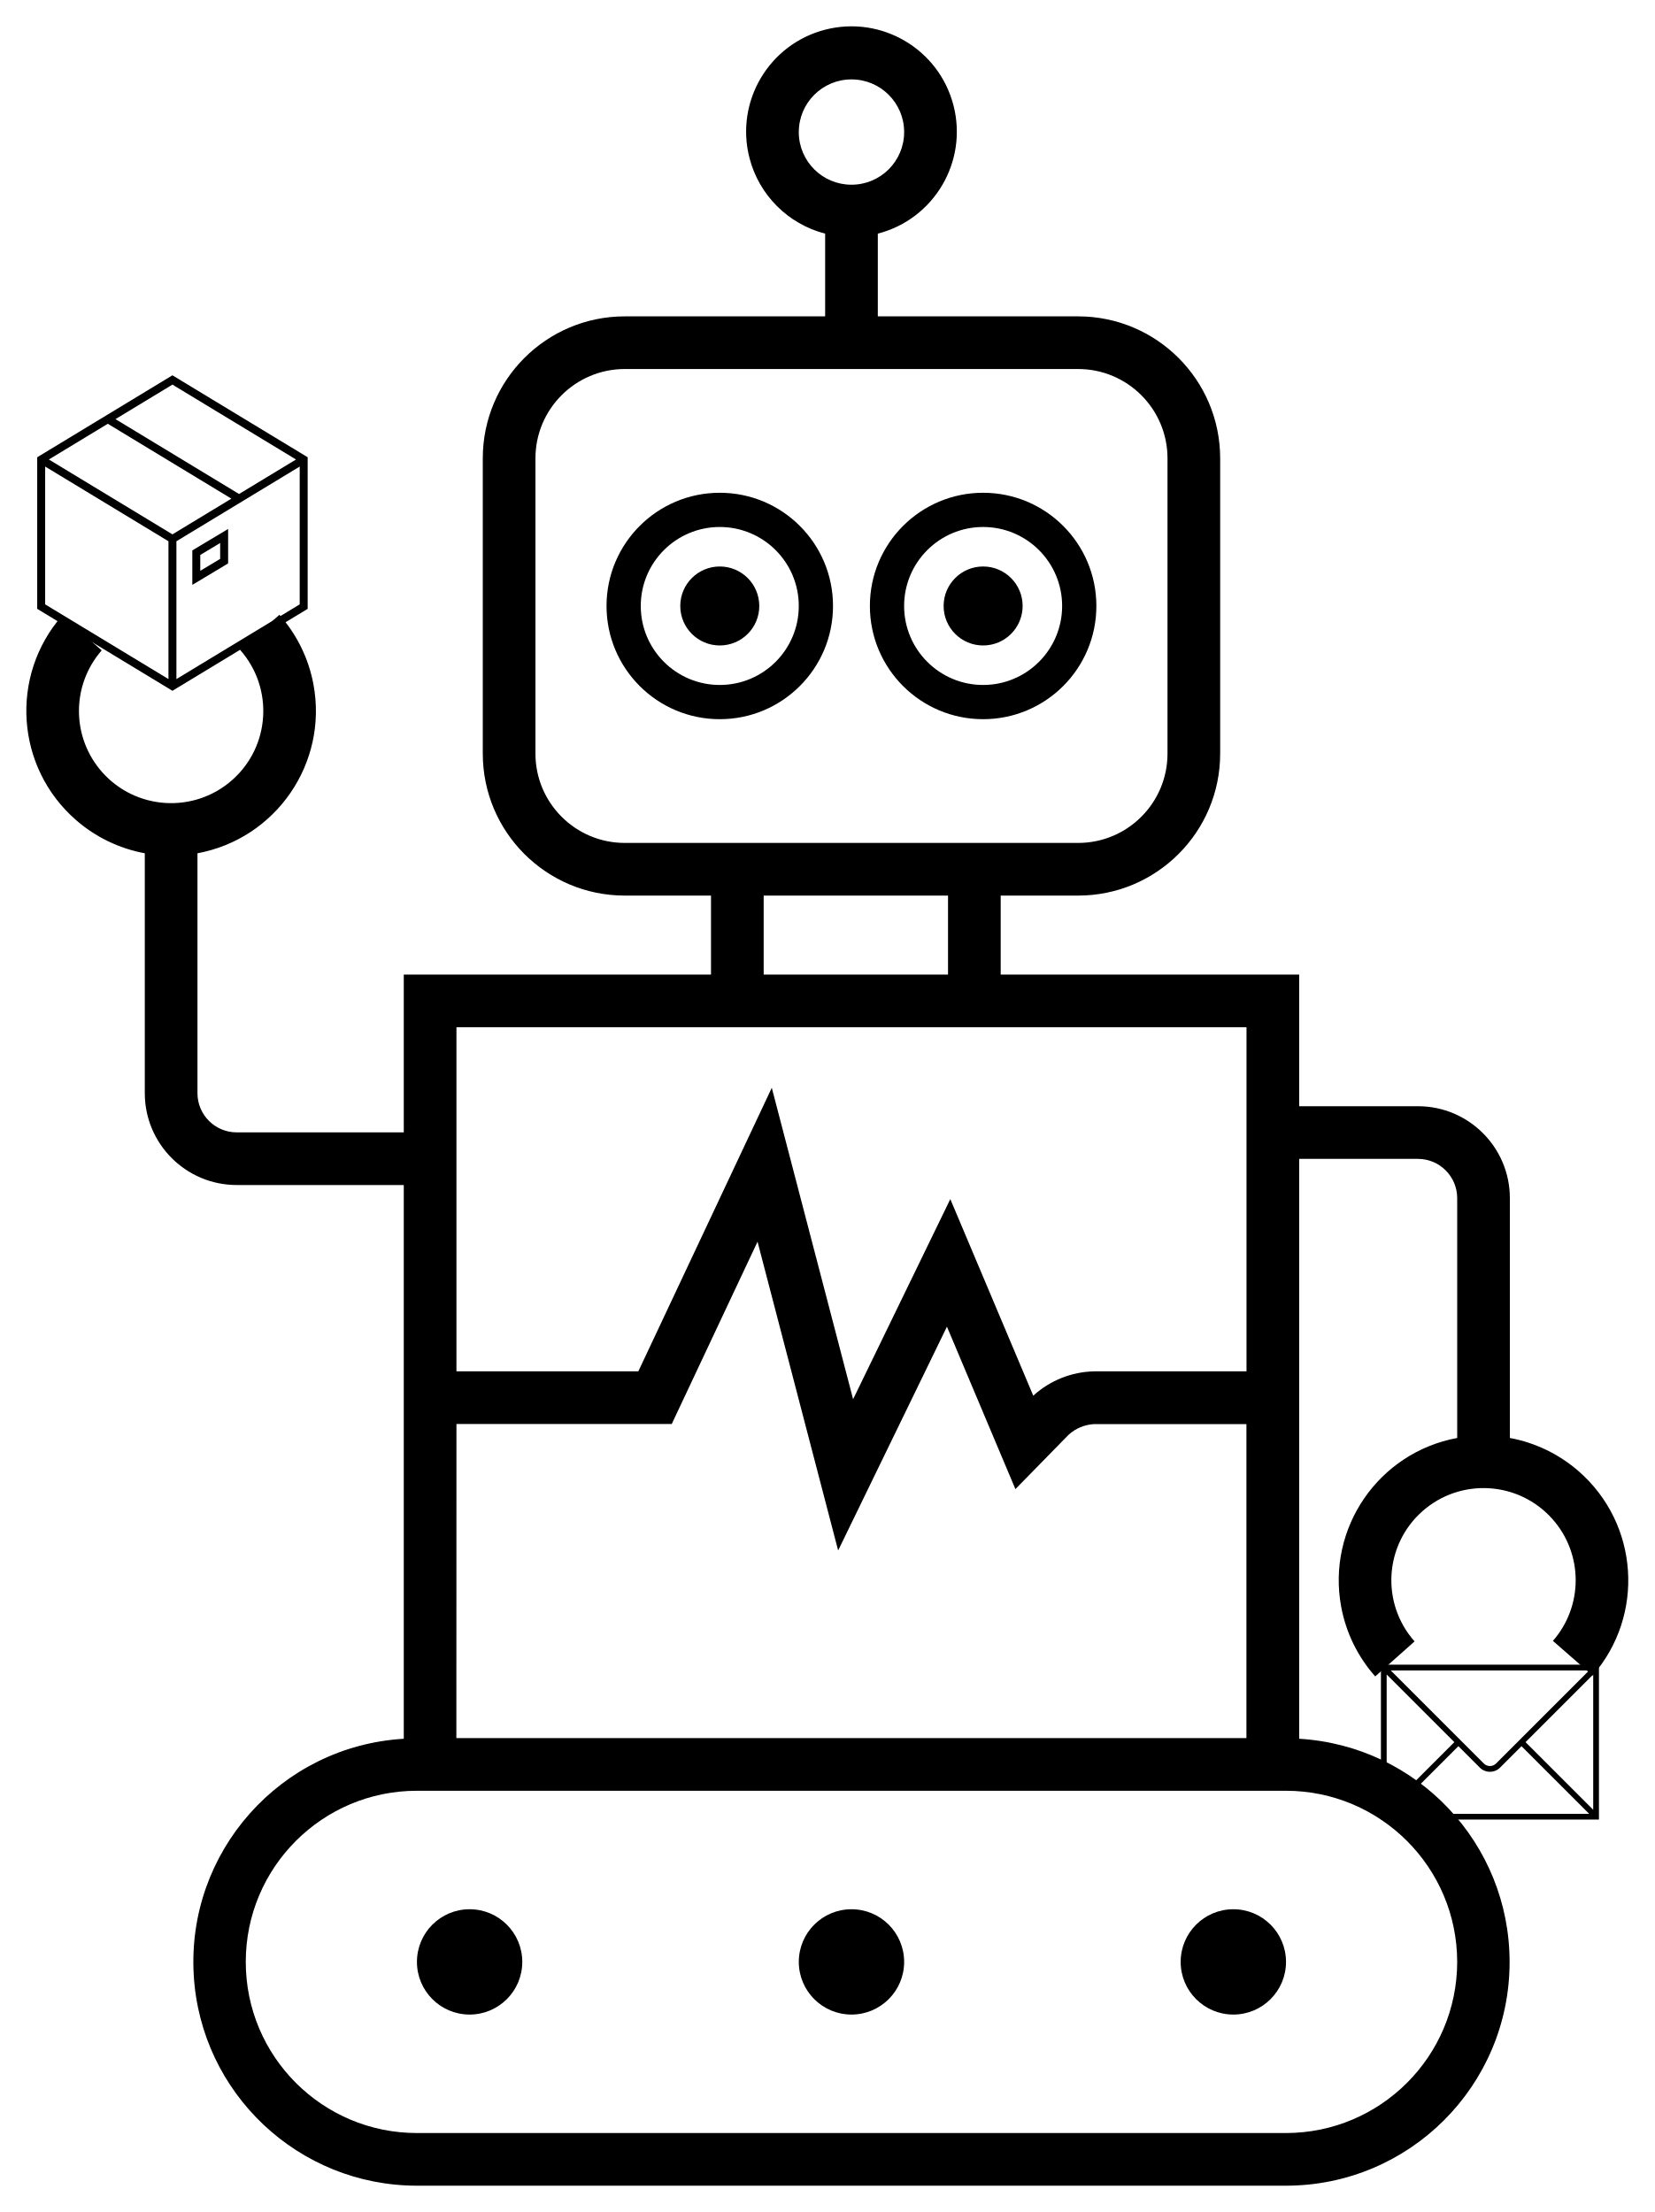
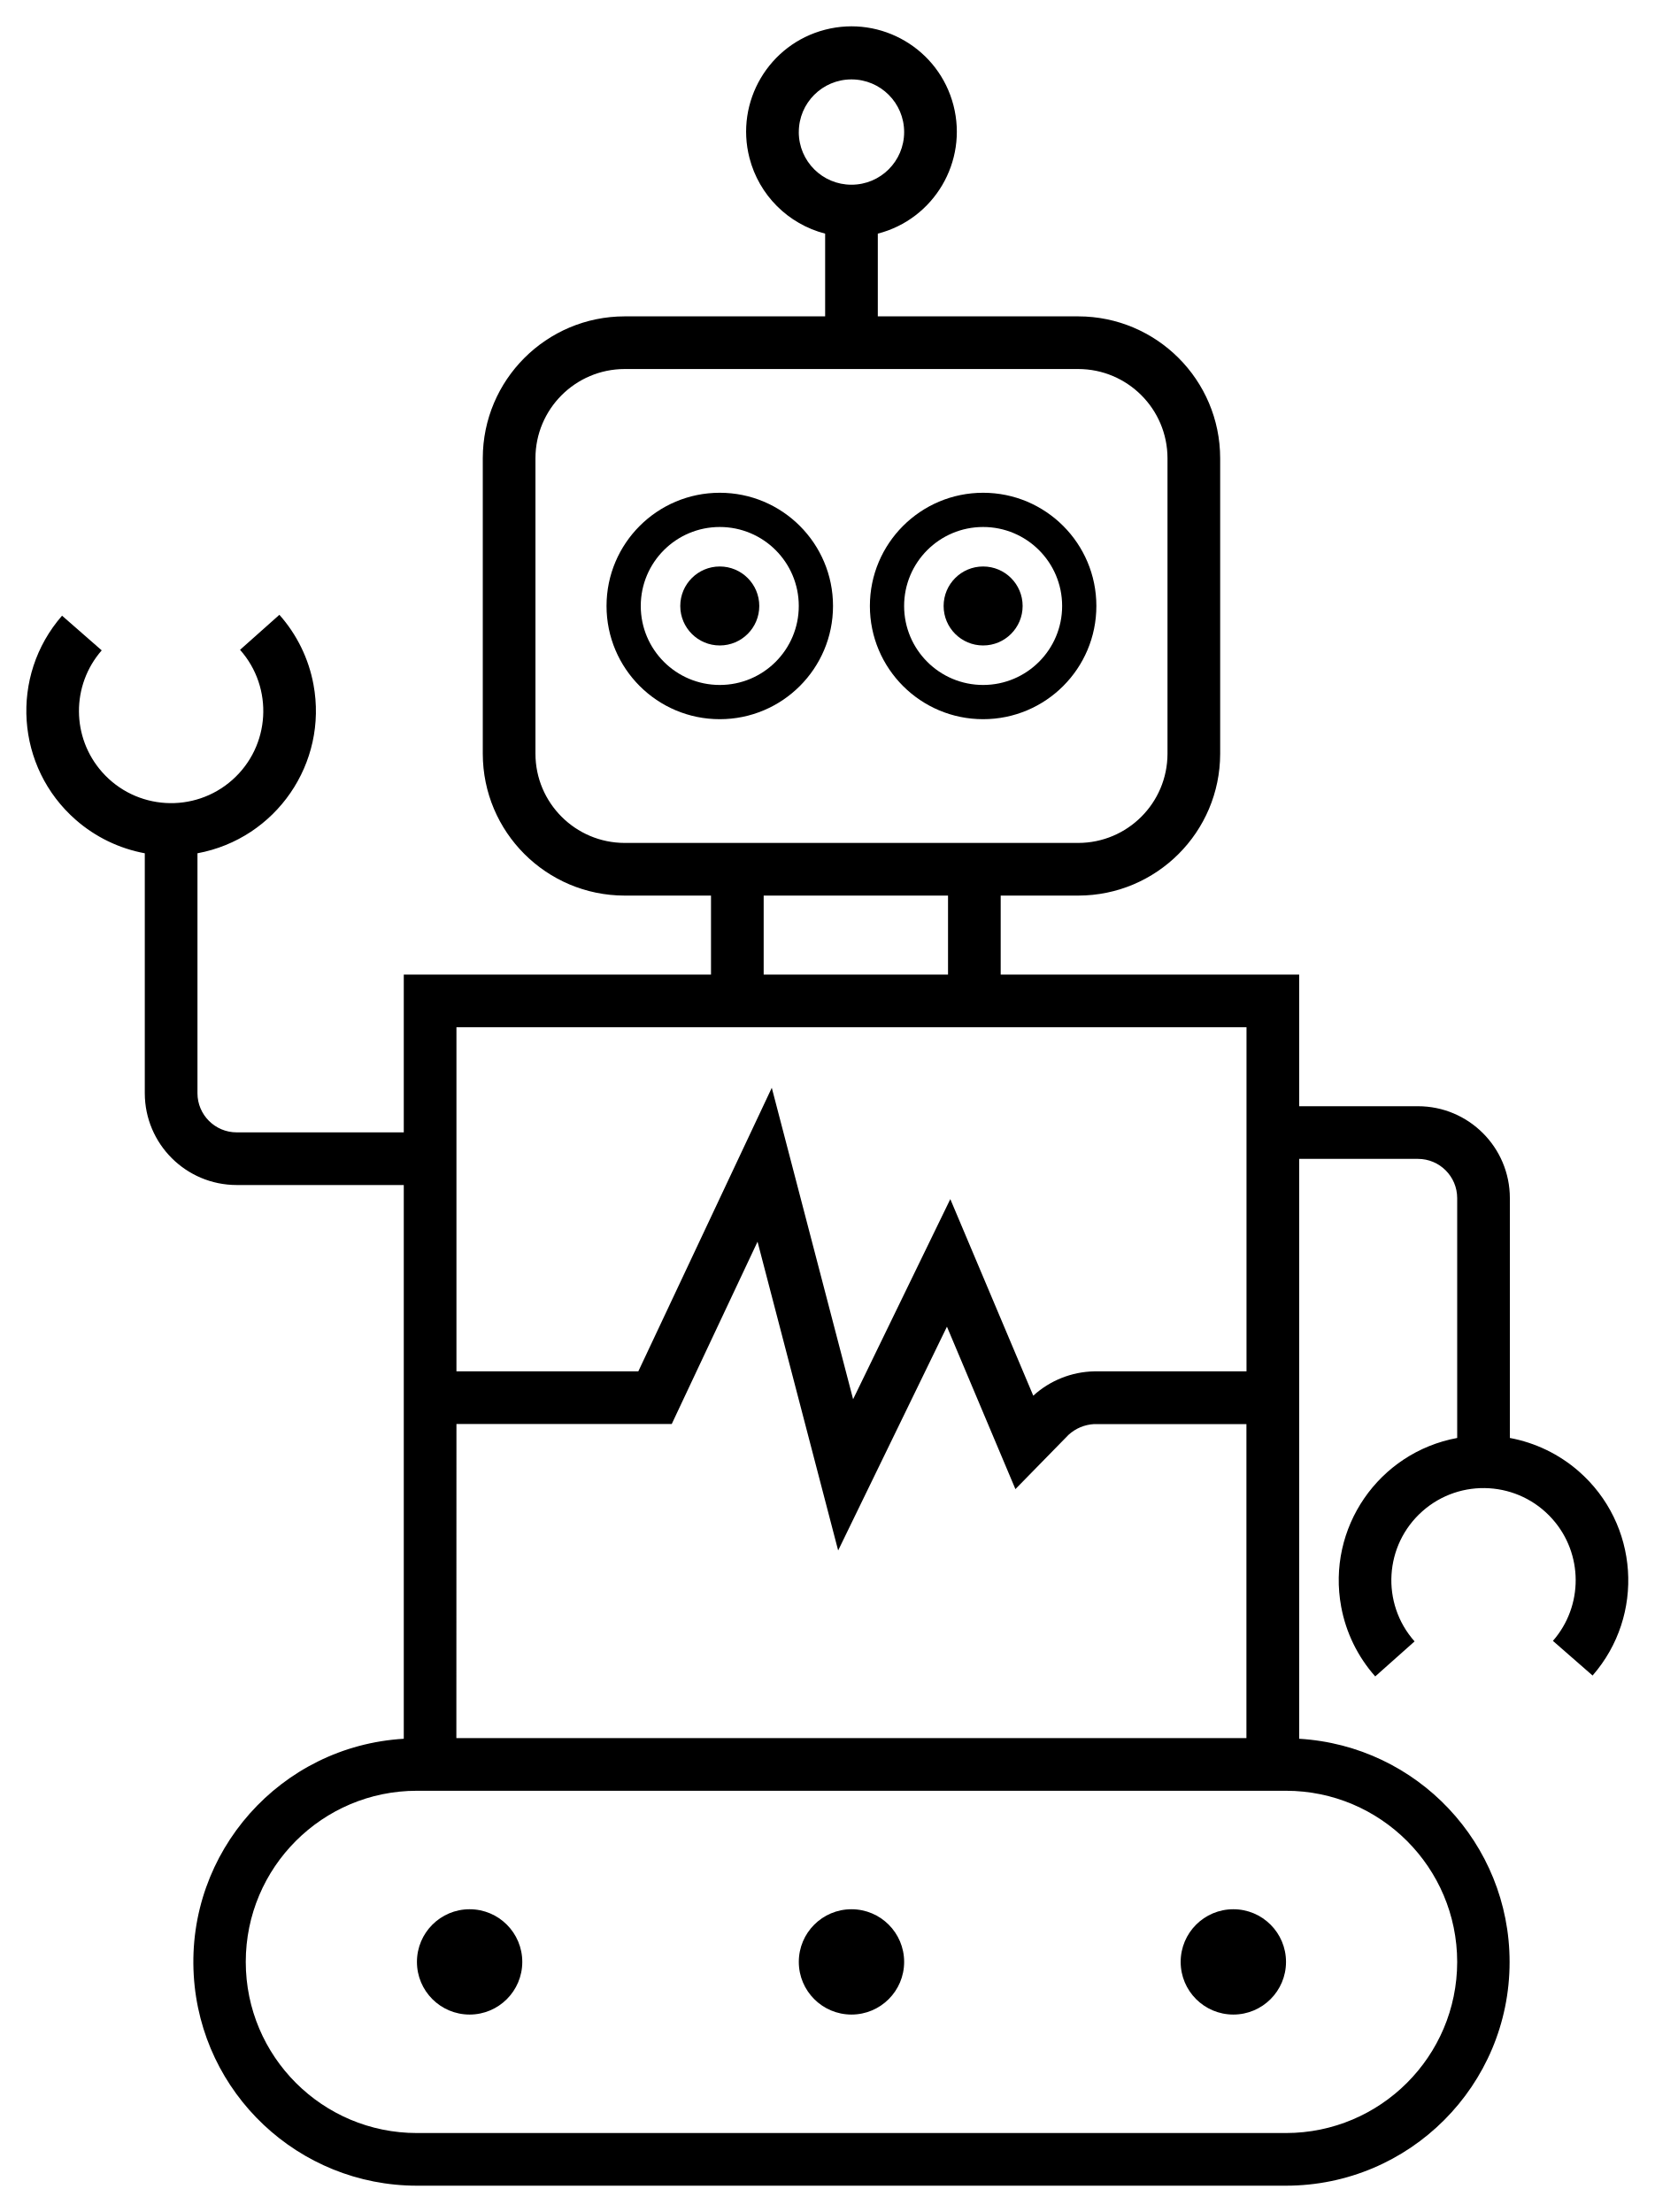
<svg xmlns="http://www.w3.org/2000/svg" width="62.828" height="84.016" viewBox="0 0 16.623 22.229" version="1.1" id="svg8">
  <defs id="defs2">
    </defs>
  <g id="layer1" transform="translate(0.8687439,-44.92176)">
    <g id="Icons" transform="matrix(0.2645833,0,0,0.2645833,-5.012666,43.60306)">
      <path d="M 72.994,59.6 V 50.488 C 72.992,48.562 71.431,47.002 69.505,47 H 64.994 V 42 H 53.66 v -3 h 2.945 c 2.975,-0.003 5.386,-2.414 5.389,-5.389 V 22.389 C 61.991,19.414 59.58,17.003 56.605,17 h -7.611 v -3.142 c 2.139,-0.552 3.425,-2.734 2.873,-4.873 -0.552,-2.139 -2.734,-3.425 -4.873,-2.873 -2.139,0.552 -3.425,2.734 -2.873,4.873 0.364,1.409 1.464,2.509 2.873,2.873 V 17 h -7.612 c -2.975,0.003 -5.385,2.414 -5.388,5.389 v 11.222 c 0.003,2.975 2.413,5.386 5.388,5.389 h 3.278 v 3 H 30.994 v 5.993 h -6.346 c -0.821,-5e-4 -1.487,-0.666 -1.488,-1.487 v -9.113 c 2.987,-0.554 4.959,-3.424 4.405,-6.411 -0.182,-0.984 -0.63,-1.899 -1.294,-2.647 l -1.494,1.33 c 1.283,1.446 1.152,3.658 -0.293,4.941 -1.445,1.283 -3.658,1.152 -4.941,-0.293 C 18.373,32.995 18.365,31.013 19.524,29.686 l -1.506,-1.317 c -1.997,2.289 -1.761,5.763 0.528,7.76 0.742,0.648 1.645,1.084 2.614,1.264 v 9.113 c 0.002,1.925 1.563,3.485 3.488,3.487 h 6.346 v 21.032 c -4.683,0.279 -8.254,4.301 -7.975,8.985 0.267,4.486 3.982,7.988 8.475,7.99 h 33 c 4.692,-0.003 8.493,-3.808 8.49,-8.5 C 72.982,75.007 69.48,71.292 64.994,71.025 V 49 h 4.511 c 0.822,0.001 1.487,0.666 1.489,1.488 V 59.6 c -2.987,0.554 -4.959,3.424 -4.405,6.411 0.182,0.983 0.629,1.898 1.293,2.646 l 1.494,-1.33 c -1.283,-1.446 -1.151,-3.658 0.294,-4.941 1.446,-1.283 3.658,-1.151 4.941,0.294 1.17,1.318 1.177,3.3 0.018,4.627 l 1.506,1.316 C 78.132,66.334 77.895,62.86 75.606,60.863 74.864,60.216 73.962,59.78 72.994,59.6 Z m -27,-49.6 c 0,-1.105 0.895,-2 2,-2 1.105,0 2,0.895 2,2 0,1.105 -0.895,2 -2,2 -1.105,6e-4 -2,-0.894 -2.001,-1.999 0,-3e-4 0,-7e-4 0,-10e-4 z m -13,49.07 h 8.175 l 3.258,-6.925 3.061,11.728 4.131,-8.5 2.6,6.17 2.016,-2.061 c 0.267,-0.245 0.61,-0.389 0.972,-0.409 h 5.784 V 71 h -30 z M 39.382,37 C 37.512,36.997 35.996,35.481 35.994,33.611 V 22.389 C 35.996,20.519 37.512,19.003 39.382,19 h 17.223 c 1.871,0.003 3.386,1.518 3.389,3.389 V 33.611 C 59.991,35.482 58.476,36.997 56.605,37 Z m 5.278,2 h 7 v 3 h -7 z m -2,5 H 62.994 V 57.07 H 57.21 c -0.858,0.018 -1.679,0.346 -2.313,0.924 l -3.15,-7.466 -3.691,7.6 L 44.968,46.3 39.9,57.07 H 32.994 V 44 Z m 28.334,35.5 c -0.004,3.588 -2.912,6.496 -6.5,6.5 h -33 c -3.59,0 -6.5,-2.91 -6.5,-6.5 0,-3.59 2.91,-6.5 6.5,-6.5 h 33 c 3.588,0.004 6.496,2.912 6.5,6.5 z" id="path1459" />
      <path d="m 57.293,28 c 0,-2.375 -1.925,-4.3 -4.3,-4.3 -2.375,0 -4.3,1.925 -4.3,4.3 0,2.375 1.925,4.3 4.3,4.3 2.375,0 4.3,-1.925 4.3,-4.3 z m -4.3,3 c -1.657,0 -3,-1.343 -3,-3 0,-1.657 1.343,-3 3,-3 1.657,0 3,1.343 3,3 0,1.657 -1.343,3 -3,3 z" id="path1461" />
      <circle cx="52.993" cy="28" r="1.5" id="circle1463" />
      <path d="m 42.993,23.7 c -2.375,0 -4.3,1.925 -4.3,4.3 0,2.375 1.925,4.3 4.3,4.3 2.375,0 4.3,-1.925 4.3,-4.3 0,-2.375 -1.925,-4.3 -4.3,-4.3 z m 0,7.3 c -1.657,0 -3,-1.343 -3,-3 0,-1.657 1.343,-3 3,-3 1.657,0 3,1.343 3,3 0,1.657 -1.343,3 -3,3 z" id="path1465" />
      <circle cx="42.993" cy="28" r="1.5" id="circle1467" />
      <circle cx="47.994" cy="79.5" r="2" id="circle1469" />
      <circle cx="33.494" cy="79.5" r="2" id="circle1471" />
      <circle cx="62.494" cy="79.5" r="2" id="circle1473" />
    </g>
-     <g id="Icons-4" transform="matrix(0.03995813,0,0,0.03995813,-1.094322,48.3473)" style="fill:#000000;fill-opacity:1;stroke-width:6.622">
-       <path d="M 49,8.661 15,29.267 V 67.394 L 49,88 83,67.394 V 29.267 Z M 80.071,29.831 65.75,38.51 34.679,19.679 49,11 Z M 49,48.661 17.929,29.831 32.75,20.848 63.821,39.679 Z M 17,31.605 48,50.394 V 85.055 L 17,66.267 Z m 33,53.45 V 50.394 L 81,31.605 v 34.662 z" id="path2172" style="fill:#000000;fill-opacity:1;stroke-width:6.622" />
-       <path d="M 54.971,52.115 54,52.7 v 8.665 l 3.029,-1.817 5,-3 L 63,55.963 V 47.3 l -3.029,1.817 z m 6.029,2.716 -5,3 v -4 l 5,-3 z" id="path2174" style="fill:#000000;fill-opacity:1;stroke-width:6.622" />
-     </g>
-     <g id="Icons-3" transform="matrix(0.02882083,0,0,0.02882083,12.71679,61.04546)" style="stroke-width:9.18">
-       <path d="M 10,21 V 75 H 86 V 21 Z m 40.122,34.464 c -1.174,1.167 -3.07,1.167 -4.244,0 L 13.431,23.017 c -0.004,-0.004 -0.004,-0.01 1e-4,-0.014 C 13.433,23.001 13.435,23 13.438,23 h 69.124 c 0.005,10e-5 0.01,0.005 0.01,0.01 -1e-4,0.003 -0.001,0.005 -0.003,0.007 z M 35.586,48 12.017,71.569 c -0.004,0.004 -0.01,0.004 -0.014,-1e-4 C 12.001,71.567 12,71.565 12,71.562 V 24.438 c 10e-5,-0.005 0.005,-0.01 0.01,-0.01 0.003,10e-5 0.005,0.001 0.007,0.003 z m 1.414,1.414 7.464,7.464 c 1.952,1.953 5.118,1.953 7.071,9e-4 3e-4,-3e-4 6e-4,-6e-4 9e-4,-9e-4 L 59,49.414 82.569,72.983 c 0.004,0.004 0.004,0.01 -1e-4,0.014 C 82.567,72.999 82.565,73 82.562,73 H 13.438 c -0.005,-1e-4 -0.01,-0.005 -0.01,-0.01 10e-5,-0.003 0.001,-0.005 0.003,-0.007 z M 60.414,48 83.983,24.431 c 0.004,-0.004 0.01,-0.004 0.014,10e-5 C 83.999,24.433 84,24.435 84,24.438 v 47.124 c -1e-4,0.005 -0.005,0.01 -0.01,0.01 -0.003,-1e-4 -0.005,-0.001 -0.007,-0.003 z" id="path2788" style="stroke-width:9.18" />
-     </g>
  </g>
</svg>
